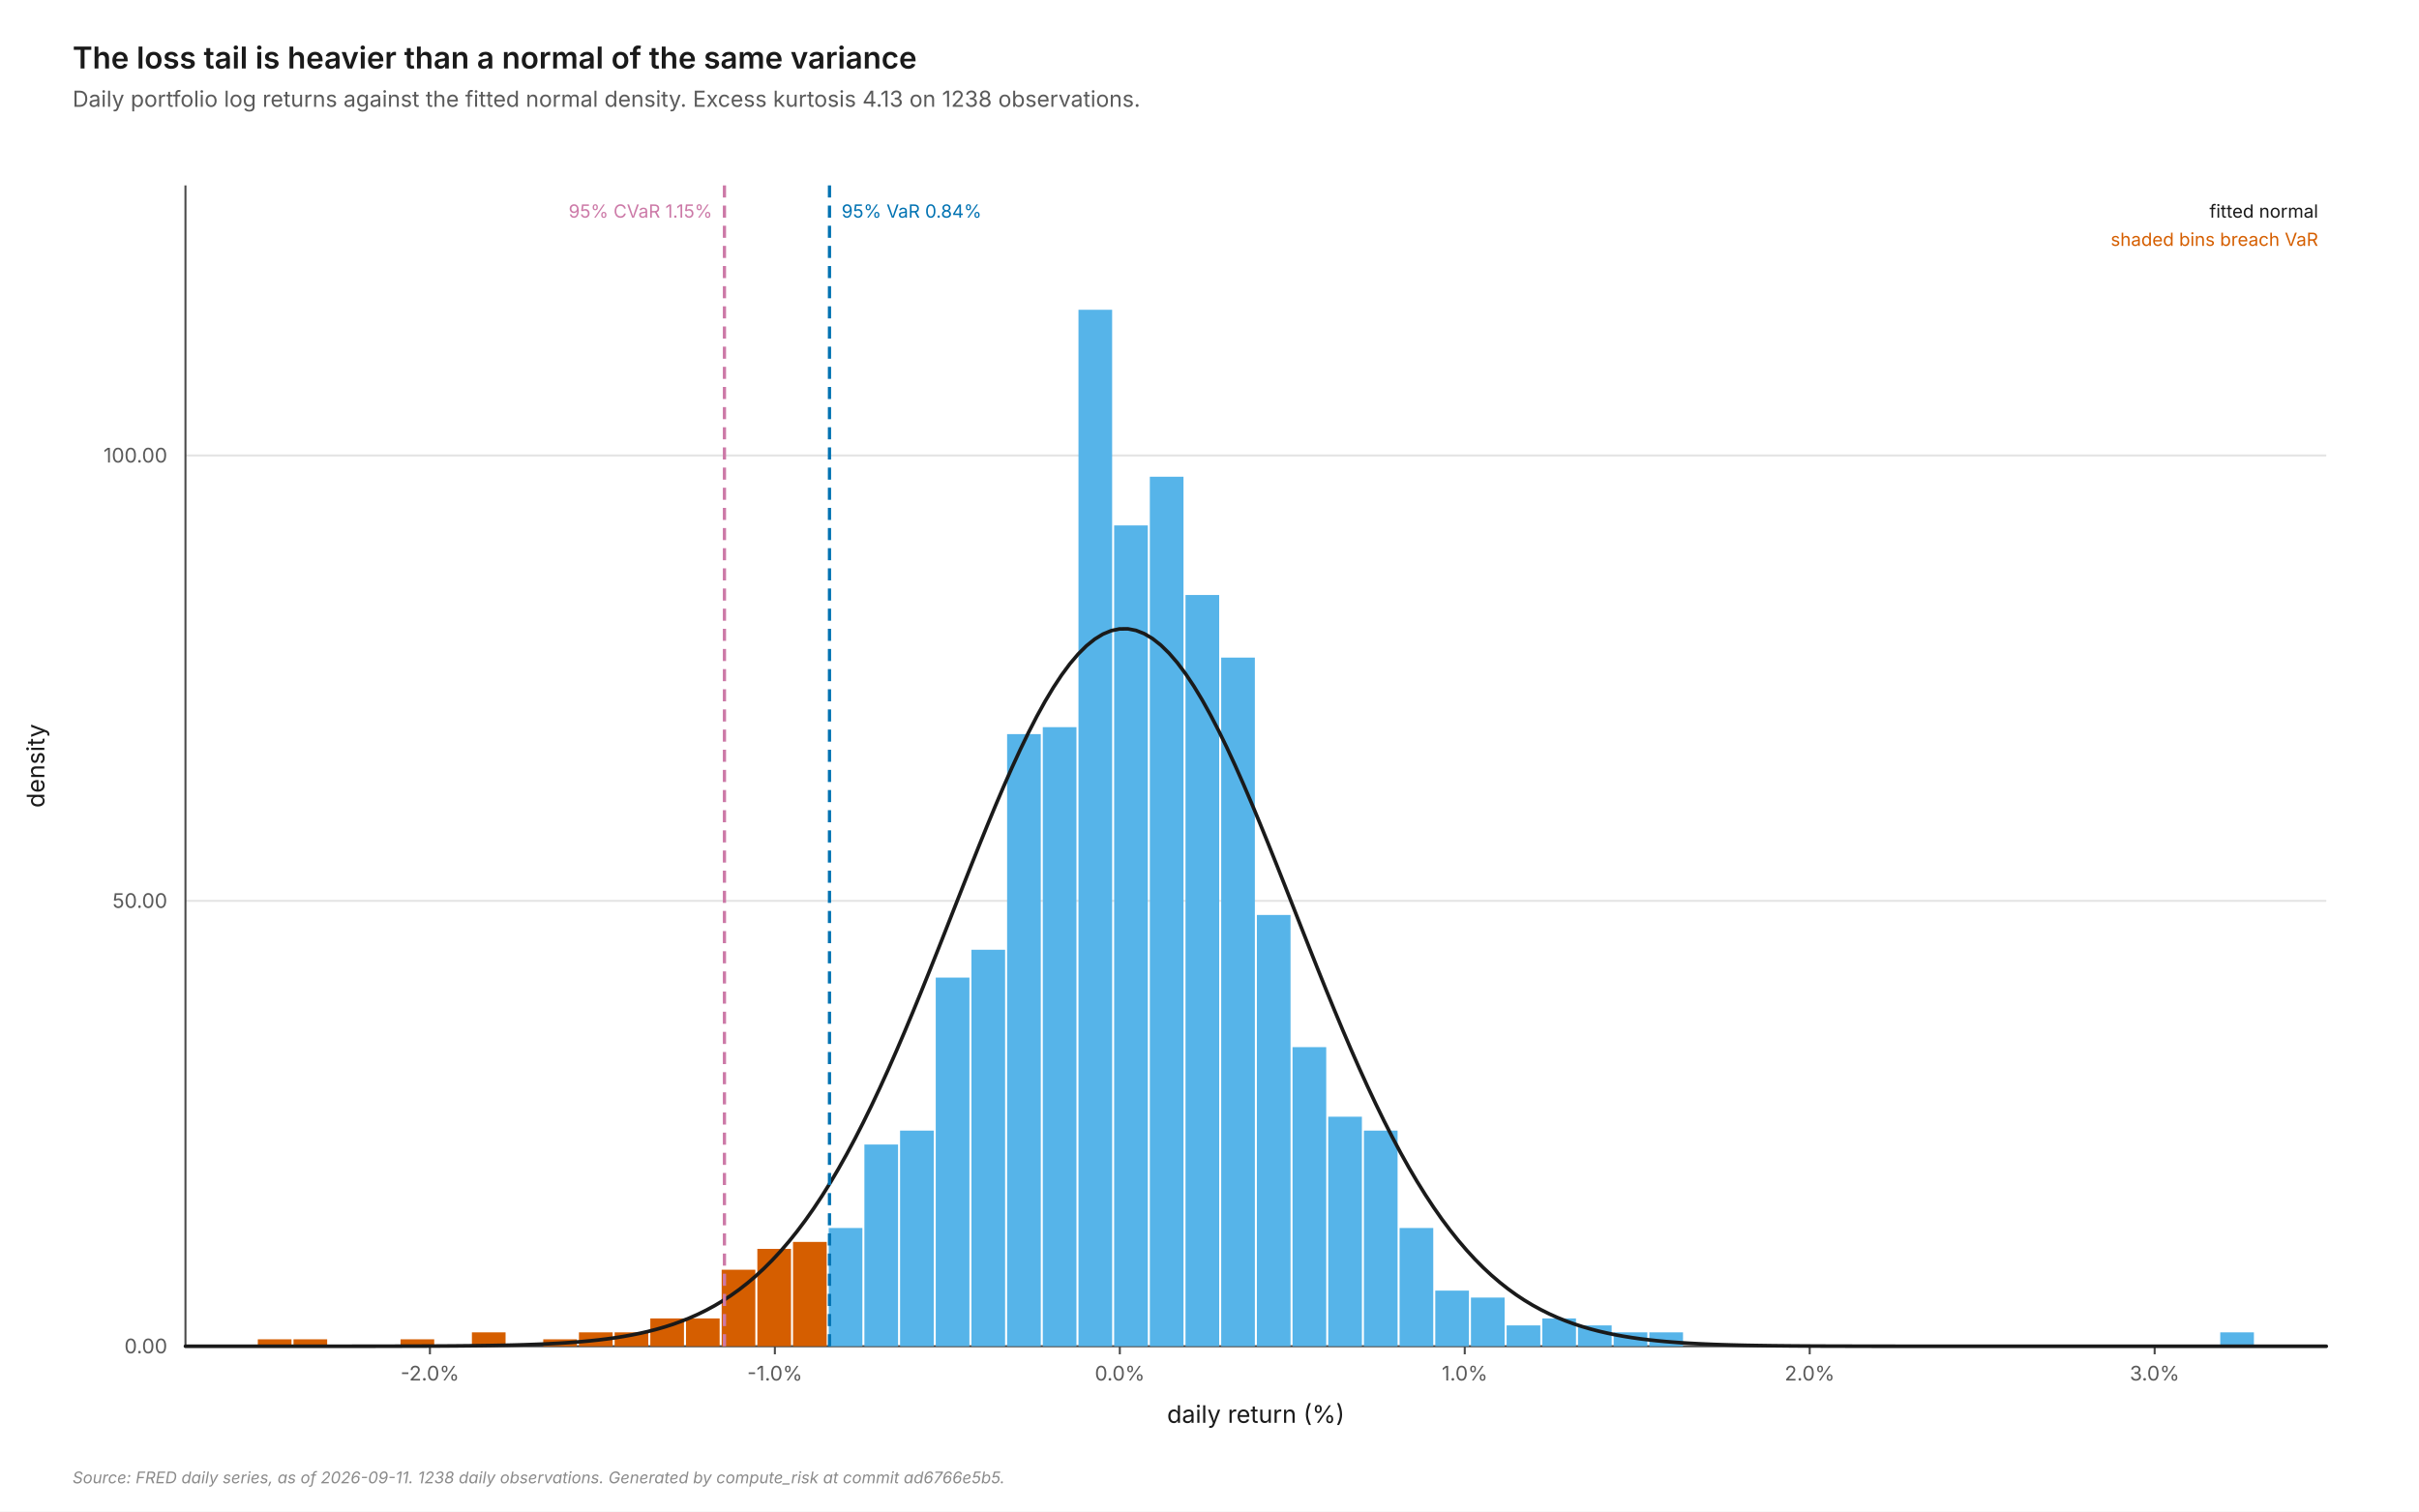
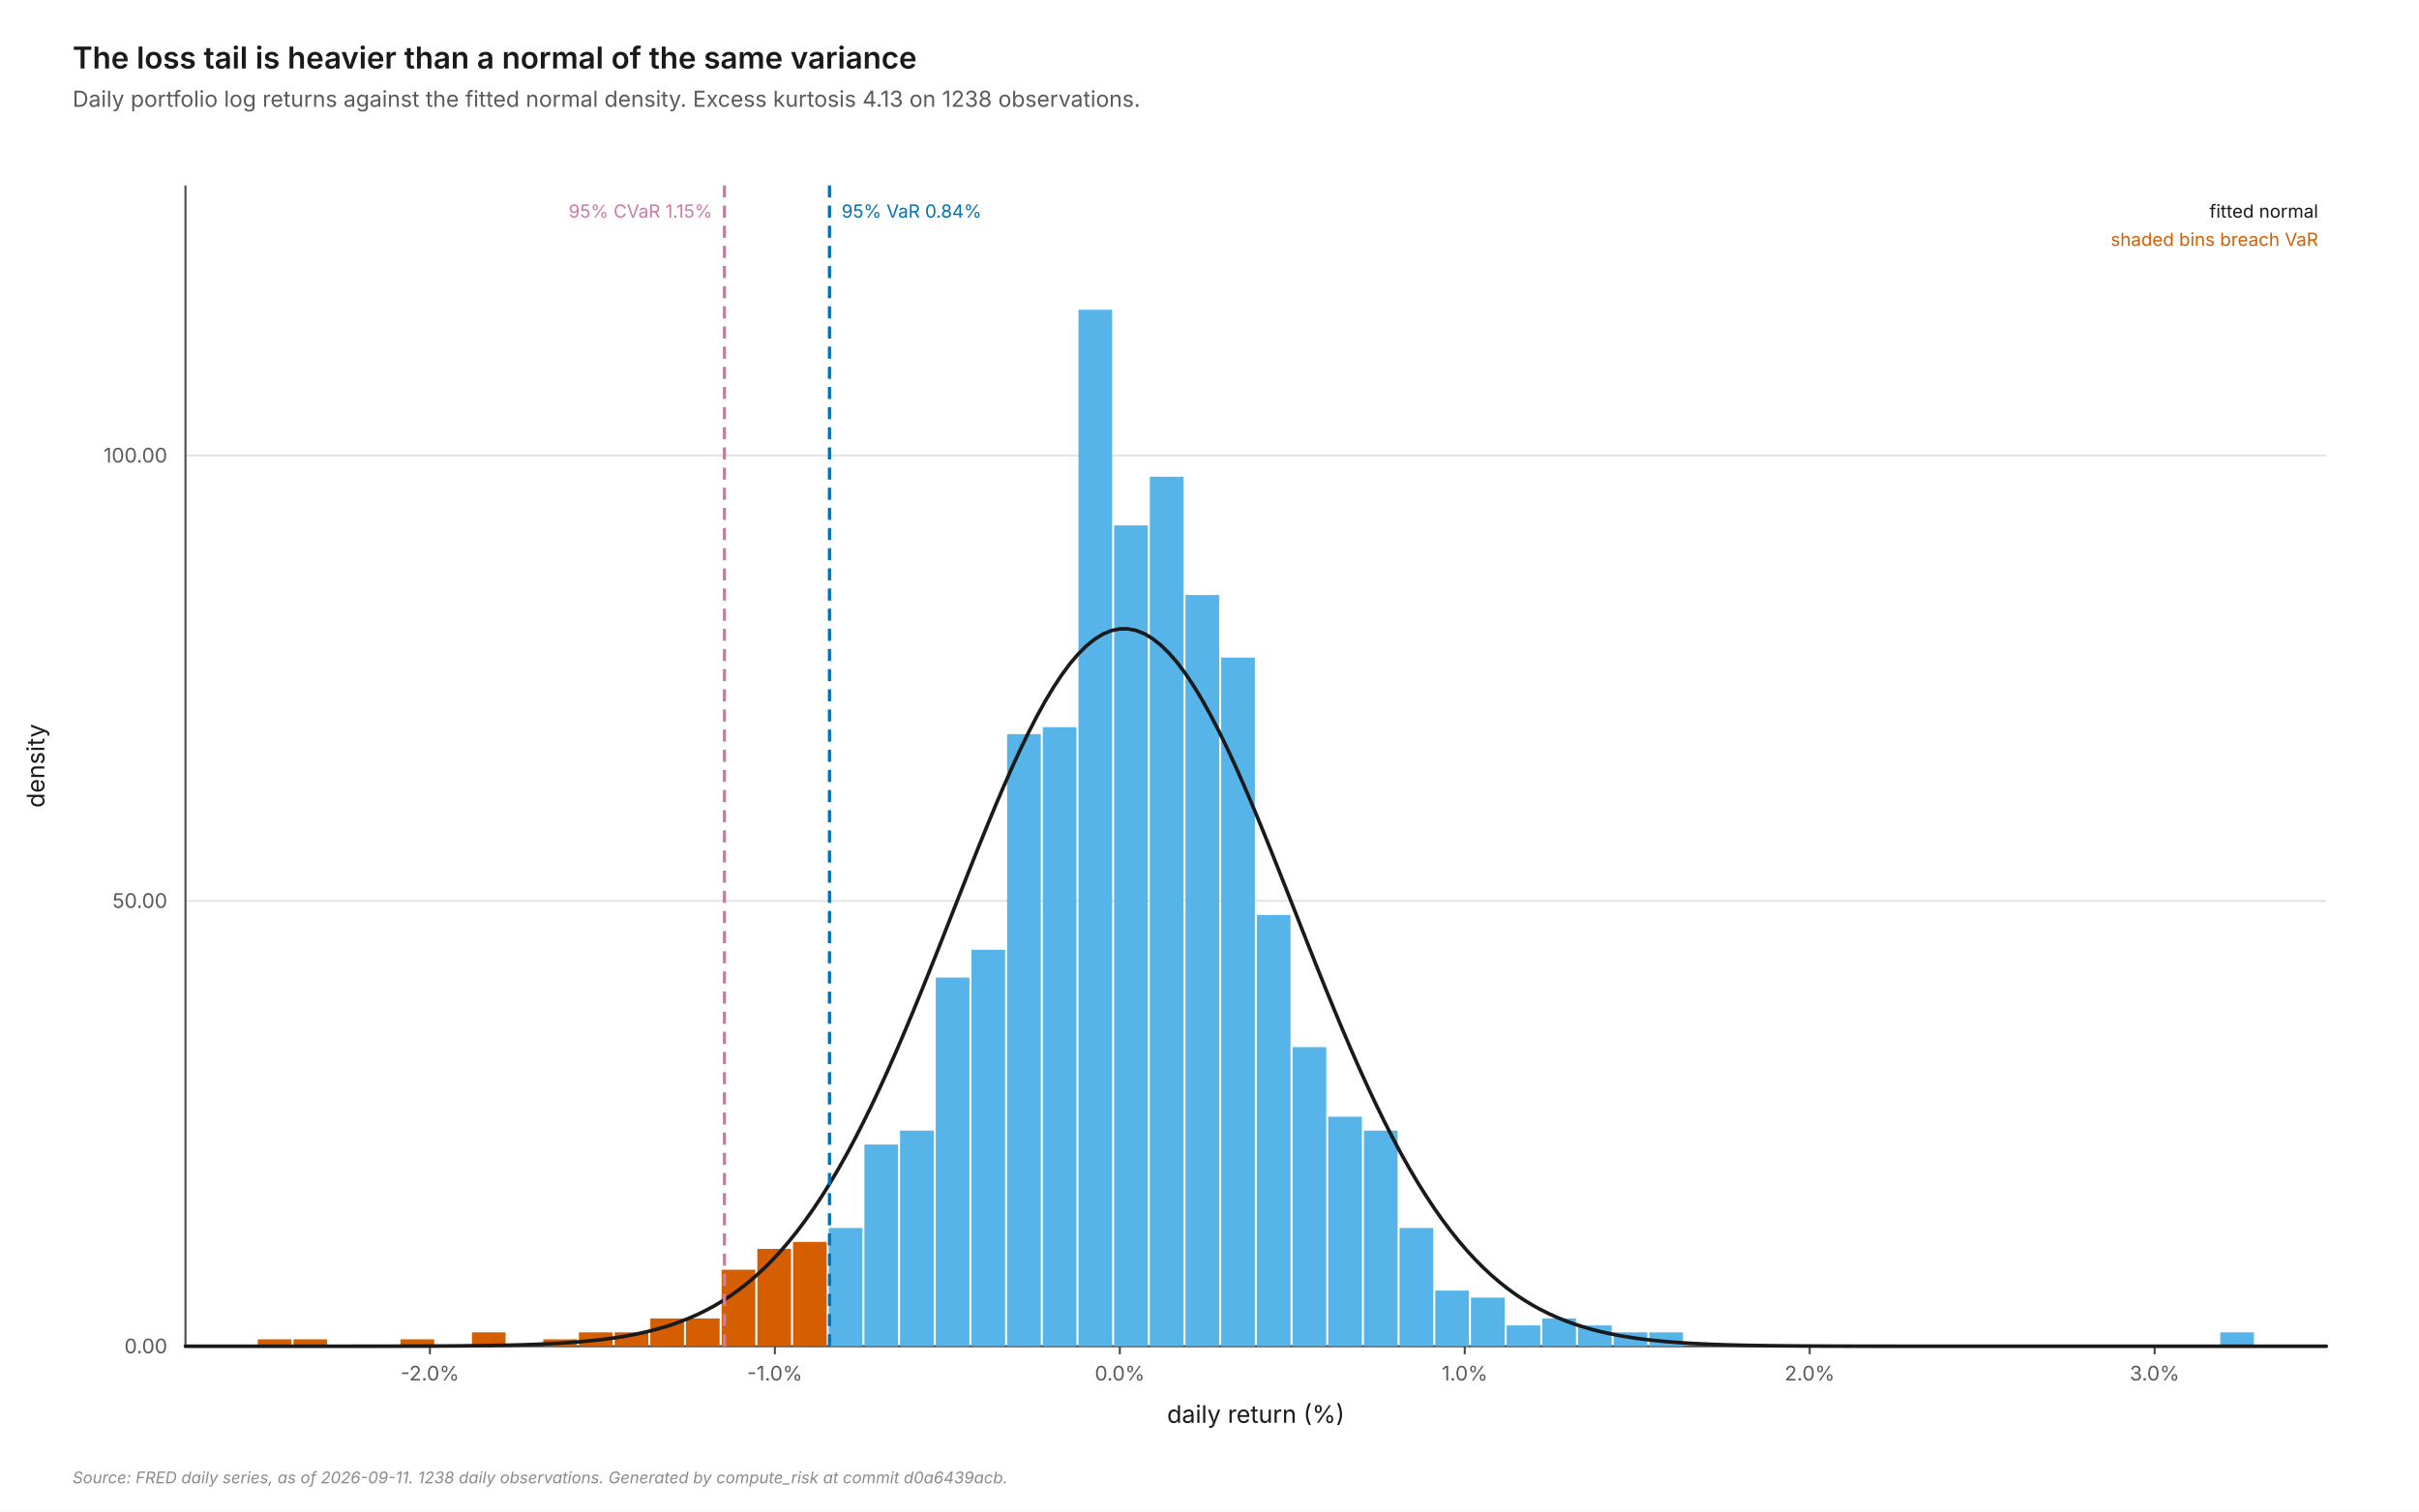
<svg xmlns="http://www.w3.org/2000/svg" width="1200" height="750" viewBox="0 0 1200 750" font-family="Inter, 'Helvetica Neue', Helvetica, Arial, 'Liberation Sans', sans-serif">
  <rect width="1200" height="750" fill="#ffffff" />
  <text x="36" y="34" font-size="15.0" font-weight="600" fill="#1a1a1a">The loss tail is heavier than a normal of the same variance</text>
  <text x="36" y="53" font-size="11.0" fill="#5a5a5a">Daily portfolio log returns against the fitted normal density. Excess kurtosis 4.13 on 1238 observations.</text>
  <line x1="92.00" y1="668.00" x2="1154.00" y2="668.00" stroke="#e4e4e4" stroke-width="1.00" />
  <text x="83.00" y="671.50" font-size="10.0" fill="#5a5a5a" text-anchor="end">0.00</text>
  <line x1="92.00" y1="447.00" x2="1154.00" y2="447.00" stroke="#e4e4e4" stroke-width="1.00" />
  <text x="83.00" y="450.50" font-size="10.0" fill="#5a5a5a" text-anchor="end">50.00</text>
  <line x1="92.00" y1="226.00" x2="1154.00" y2="226.00" stroke="#e4e4e4" stroke-width="1.00" />
  <text x="83.00" y="229.50" font-size="10.0" fill="#5a5a5a" text-anchor="end">100.00</text>
  <line x1="92.00" y1="92.00" x2="92.00" y2="668.00" stroke="#4a4a4a" stroke-width="1.00" />
  <text transform="translate(22.00,380.00) rotate(-90)" font-size="12.0" fill="#1a1a1a" text-anchor="middle">density</text>
  <line x1="213.27" y1="668.00" x2="213.27" y2="672.00" stroke="#4a4a4a" stroke-width="1.00" />
  <text x="213.27" y="685.00" font-size="10.0" fill="#5a5a5a" text-anchor="middle">-2.0%</text>
  <line x1="384.39" y1="668.00" x2="384.39" y2="672.00" stroke="#4a4a4a" stroke-width="1.00" />
  <text x="384.39" y="685.00" font-size="10.0" fill="#5a5a5a" text-anchor="middle">-1.0%</text>
  <line x1="555.51" y1="668.00" x2="555.51" y2="672.00" stroke="#4a4a4a" stroke-width="1.00" />
  <text x="555.51" y="685.00" font-size="10.0" fill="#5a5a5a" text-anchor="middle">0.0%</text>
  <line x1="726.62" y1="668.00" x2="726.62" y2="672.00" stroke="#4a4a4a" stroke-width="1.00" />
  <text x="726.62" y="685.00" font-size="10.0" fill="#5a5a5a" text-anchor="middle">1.0%</text>
  <line x1="897.74" y1="668.00" x2="897.74" y2="672.00" stroke="#4a4a4a" stroke-width="1.00" />
  <text x="897.74" y="685.00" font-size="10.0" fill="#5a5a5a" text-anchor="middle">2.0%</text>
  <line x1="1068.86" y1="668.00" x2="1068.86" y2="672.00" stroke="#4a4a4a" stroke-width="1.00" />
  <text x="1068.86" y="685.00" font-size="10.0" fill="#5a5a5a" text-anchor="middle">3.0%</text>
  <line x1="92.00" y1="668.00" x2="1154.00" y2="668.00" stroke="#4a4a4a" stroke-width="1.00" />
  <text x="623.00" y="706.00" font-size="12.0" fill="#1a1a1a" text-anchor="middle">daily return (%)</text>
  <rect x="127.90" y="664.55" width="16.70" height="3.45" fill="#d55e00" />
  <rect x="145.60" y="664.55" width="16.70" height="3.45" fill="#d55e00" />
  <rect x="198.70" y="664.55" width="16.70" height="3.45" fill="#d55e00" />
  <rect x="234.10" y="661.10" width="16.70" height="6.90" fill="#d55e00" />
  <rect x="269.50" y="664.55" width="16.70" height="3.45" fill="#d55e00" />
  <rect x="287.20" y="661.10" width="16.70" height="6.90" fill="#d55e00" />
  <rect x="304.90" y="661.10" width="16.70" height="6.90" fill="#d55e00" />
  <rect x="322.60" y="654.19" width="16.70" height="13.81" fill="#d55e00" />
  <rect x="340.30" y="654.19" width="16.70" height="13.81" fill="#d55e00" />
  <rect x="358.00" y="630.03" width="16.70" height="37.97" fill="#d55e00" />
  <rect x="375.70" y="619.68" width="16.70" height="48.32" fill="#d55e00" />
  <rect x="393.40" y="616.23" width="16.70" height="51.77" fill="#d55e00" />
  <rect x="411.10" y="609.32" width="16.70" height="58.68" fill="#56b4e9" />
  <rect x="428.80" y="567.90" width="16.70" height="100.10" fill="#56b4e9" />
  <rect x="446.50" y="561.00" width="16.70" height="107.00" fill="#56b4e9" />
  <rect x="464.20" y="485.07" width="16.70" height="182.93" fill="#56b4e9" />
  <rect x="481.90" y="471.26" width="16.70" height="196.74" fill="#56b4e9" />
  <rect x="499.60" y="364.26" width="16.70" height="303.74" fill="#56b4e9" />
  <rect x="517.30" y="360.81" width="16.70" height="307.19" fill="#56b4e9" />
  <rect x="535.00" y="153.71" width="16.70" height="514.29" fill="#56b4e9" />
  <rect x="552.70" y="260.71" width="16.70" height="407.29" fill="#56b4e9" />
  <rect x="570.40" y="236.55" width="16.70" height="431.45" fill="#56b4e9" />
  <rect x="588.10" y="295.23" width="16.70" height="372.77" fill="#56b4e9" />
  <rect x="605.80" y="326.29" width="16.70" height="341.71" fill="#56b4e9" />
  <rect x="623.50" y="454.00" width="16.70" height="214.00" fill="#56b4e9" />
  <rect x="641.20" y="519.58" width="16.70" height="148.42" fill="#56b4e9" />
  <rect x="658.90" y="554.10" width="16.70" height="113.90" fill="#56b4e9" />
  <rect x="676.60" y="561.00" width="16.70" height="107.00" fill="#56b4e9" />
  <rect x="694.30" y="609.32" width="16.70" height="58.68" fill="#56b4e9" />
  <rect x="712.00" y="640.39" width="16.70" height="27.61" fill="#56b4e9" />
  <rect x="729.70" y="643.84" width="16.70" height="24.16" fill="#56b4e9" />
  <rect x="747.40" y="657.65" width="16.70" height="10.35" fill="#56b4e9" />
  <rect x="765.10" y="654.19" width="16.70" height="13.81" fill="#56b4e9" />
  <rect x="782.80" y="657.65" width="16.70" height="10.35" fill="#56b4e9" />
  <rect x="800.50" y="661.10" width="16.70" height="6.90" fill="#56b4e9" />
  <rect x="818.20" y="661.10" width="16.70" height="6.90" fill="#56b4e9" />
  <rect x="1101.40" y="661.10" width="16.70" height="6.90" fill="#56b4e9" />
  <polyline points="92.00,668.00 96.10,668.00 100.20,668.00 104.30,668.00 108.40,668.00 112.50,668.00 116.60,668.00 120.70,668.00 124.80,668.00 128.90,668.00 133.00,668.00 137.10,668.00 141.20,668.00 145.31,668.00 149.41,668.00 153.51,668.00 157.61,667.99 161.71,667.99 165.81,667.99 169.91,667.99 174.01,667.99 178.11,667.98 182.21,667.98 186.31,667.98 190.41,667.97 194.51,667.96 198.61,667.95 202.71,667.94 206.81,667.93 210.91,667.92 215.01,667.90 219.11,667.88 223.21,667.85 227.31,667.82 231.41,667.78 235.51,667.74 239.61,667.69 243.71,667.63 247.81,667.55 251.92,667.47 256.02,667.37 260.12,667.25 264.22,667.11 268.32,666.95 272.42,666.76 276.52,666.55 280.62,666.30 284.72,666.01 288.82,665.67 292.92,665.29 297.02,664.85 301.12,664.35 305.22,663.78 309.32,663.13 313.42,662.39 317.52,661.56 321.62,660.63 325.72,659.57 329.82,658.39 333.92,657.07 338.02,655.59 342.12,653.95 346.22,652.13 350.32,650.12 354.42,647.90 358.53,645.45 362.63,642.76 366.73,639.83 370.83,636.62 374.93,633.13 379.03,629.34 383.13,625.24 387.23,620.82 391.33,616.06 395.43,610.95 399.53,605.49 403.63,599.66 407.73,593.47 411.83,586.91 415.93,579.97 420.03,572.66 424.13,564.99 428.23,556.97 432.33,548.60 436.43,539.89 440.53,530.88 444.63,521.57 448.73,511.99 452.83,502.18 456.93,492.17 461.03,481.98 465.14,471.67 469.24,461.27 473.34,450.82 477.44,440.38 481.54,430.00 485.64,419.73 489.74,409.62 493.84,399.72 497.94,390.10 502.04,380.81 506.14,371.90 510.24,363.42 514.34,355.44 518.44,348.00 522.54,341.15 526.64,334.93 530.74,329.38 534.84,324.55 538.94,320.47 543.04,317.16 547.14,314.64 551.24,312.94 555.34,312.07 559.44,312.02 563.54,312.81 567.64,314.43 571.75,316.87 575.85,320.10 579.95,324.11 584.05,328.86 588.15,334.34 592.25,340.49 596.35,347.28 600.45,354.67 604.55,362.60 608.65,371.02 612.75,379.89 616.85,389.15 620.95,398.74 625.05,408.61 629.15,418.70 633.25,428.96 637.35,439.33 641.45,449.77 645.55,460.21 649.65,470.62 653.75,480.95 657.85,491.15 661.95,501.18 666.05,511.02 670.15,520.61 674.25,529.95 678.36,539.00 682.46,547.73 686.56,556.14 690.66,564.20 694.76,571.91 698.86,579.25 702.96,586.22 707.06,592.82 711.16,599.05 715.26,604.92 719.36,610.41 723.46,615.56 727.56,620.35 731.66,624.81 735.76,628.94 739.86,632.76 743.96,636.28 748.06,639.51 752.16,642.48 756.26,645.19 760.36,647.66 764.46,649.90 768.56,651.94 772.66,653.78 776.76,655.44 780.86,656.93 784.97,658.26 789.07,659.46 793.17,660.53 797.27,661.47 801.37,662.32 805.47,663.06 809.57,663.72 813.67,664.30 817.77,664.80 821.87,665.25 825.97,665.64 830.07,665.97 834.17,666.27 838.27,666.52 842.37,666.74 846.47,666.93 850.57,667.10 854.67,667.24 858.77,667.36 862.87,667.46 866.97,667.55 871.07,667.62 875.17,667.68 879.27,667.74 883.37,667.78 887.47,667.82 891.58,667.85 895.68,667.88 899.78,667.90 903.88,667.92 907.98,667.93 912.08,667.94 916.18,667.95 920.28,667.96 924.38,667.97 928.48,667.98 932.58,667.98 936.68,667.98 940.78,667.99 944.88,667.99 948.98,667.99 953.08,667.99 957.18,667.99 961.28,668.00 965.38,668.00 969.48,668.00 973.58,668.00 977.68,668.00 981.78,668.00 985.88,668.00 989.98,668.00 994.08,668.00 998.19,668.00 1002.29,668.00 1006.39,668.00 1010.49,668.00 1014.59,668.00 1018.69,668.00 1022.79,668.00 1026.89,668.00 1030.99,668.00 1035.09,668.00 1039.19,668.00 1043.29,668.00 1047.39,668.00 1051.49,668.00 1055.59,668.00 1059.69,668.00 1063.79,668.00 1067.89,668.00 1071.99,668.00 1076.09,668.00 1080.19,668.00 1084.29,668.00 1088.39,668.00 1092.49,668.00 1096.59,668.00 1100.69,668.00 1104.80,668.00 1108.90,668.00 1113.00,668.00 1117.10,668.00 1121.20,668.00 1125.30,668.00 1129.40,668.00 1133.50,668.00 1137.60,668.00 1141.70,668.00 1145.80,668.00 1149.90,668.00 1154.00,668.00 " fill="none" stroke="#1a1a1a" stroke-width="1.80" stroke-linejoin="round" stroke-linecap="round" />
  <line x1="411.48" y1="92.00" x2="411.48" y2="668.00" stroke="#0072b2" stroke-width="1.60" stroke-dasharray="6 4" />
  <text x="417.48" y="108.00" font-size="9.0" fill="#0072b2" text-anchor="start">95% VaR 0.84%</text>
  <line x1="359.38" y1="92.00" x2="359.38" y2="668.00" stroke="#cc79a7" stroke-width="1.60" stroke-dasharray="6 4" />
  <text x="353.38" y="108.00" font-size="9.0" fill="#cc79a7" text-anchor="end">95% CVaR 1.15%</text>
  <text x="1150.00" y="108.00" font-size="9.0" fill="#1a1a1a" text-anchor="end">fitted normal</text>
  <text x="1150.00" y="122.00" font-size="9.0" fill="#d55e00" text-anchor="end">shaded bins breach VaR</text>
-   <text x="36" y="736" font-size="8.0" font-style="italic" fill="#8a8a8a">Source: FRED daily series, as of 2026-09-11. 1238 daily observations. Generated by compute_risk at commit ad6766e5b5.</text>
+   <text x="36" y="736" font-size="8.0" font-style="italic" fill="#8a8a8a">Source: FRED daily series, as of 2026-09-11. 1238 daily observations. Generated by compute_risk at commit d0a6439acb.</text>
</svg>
